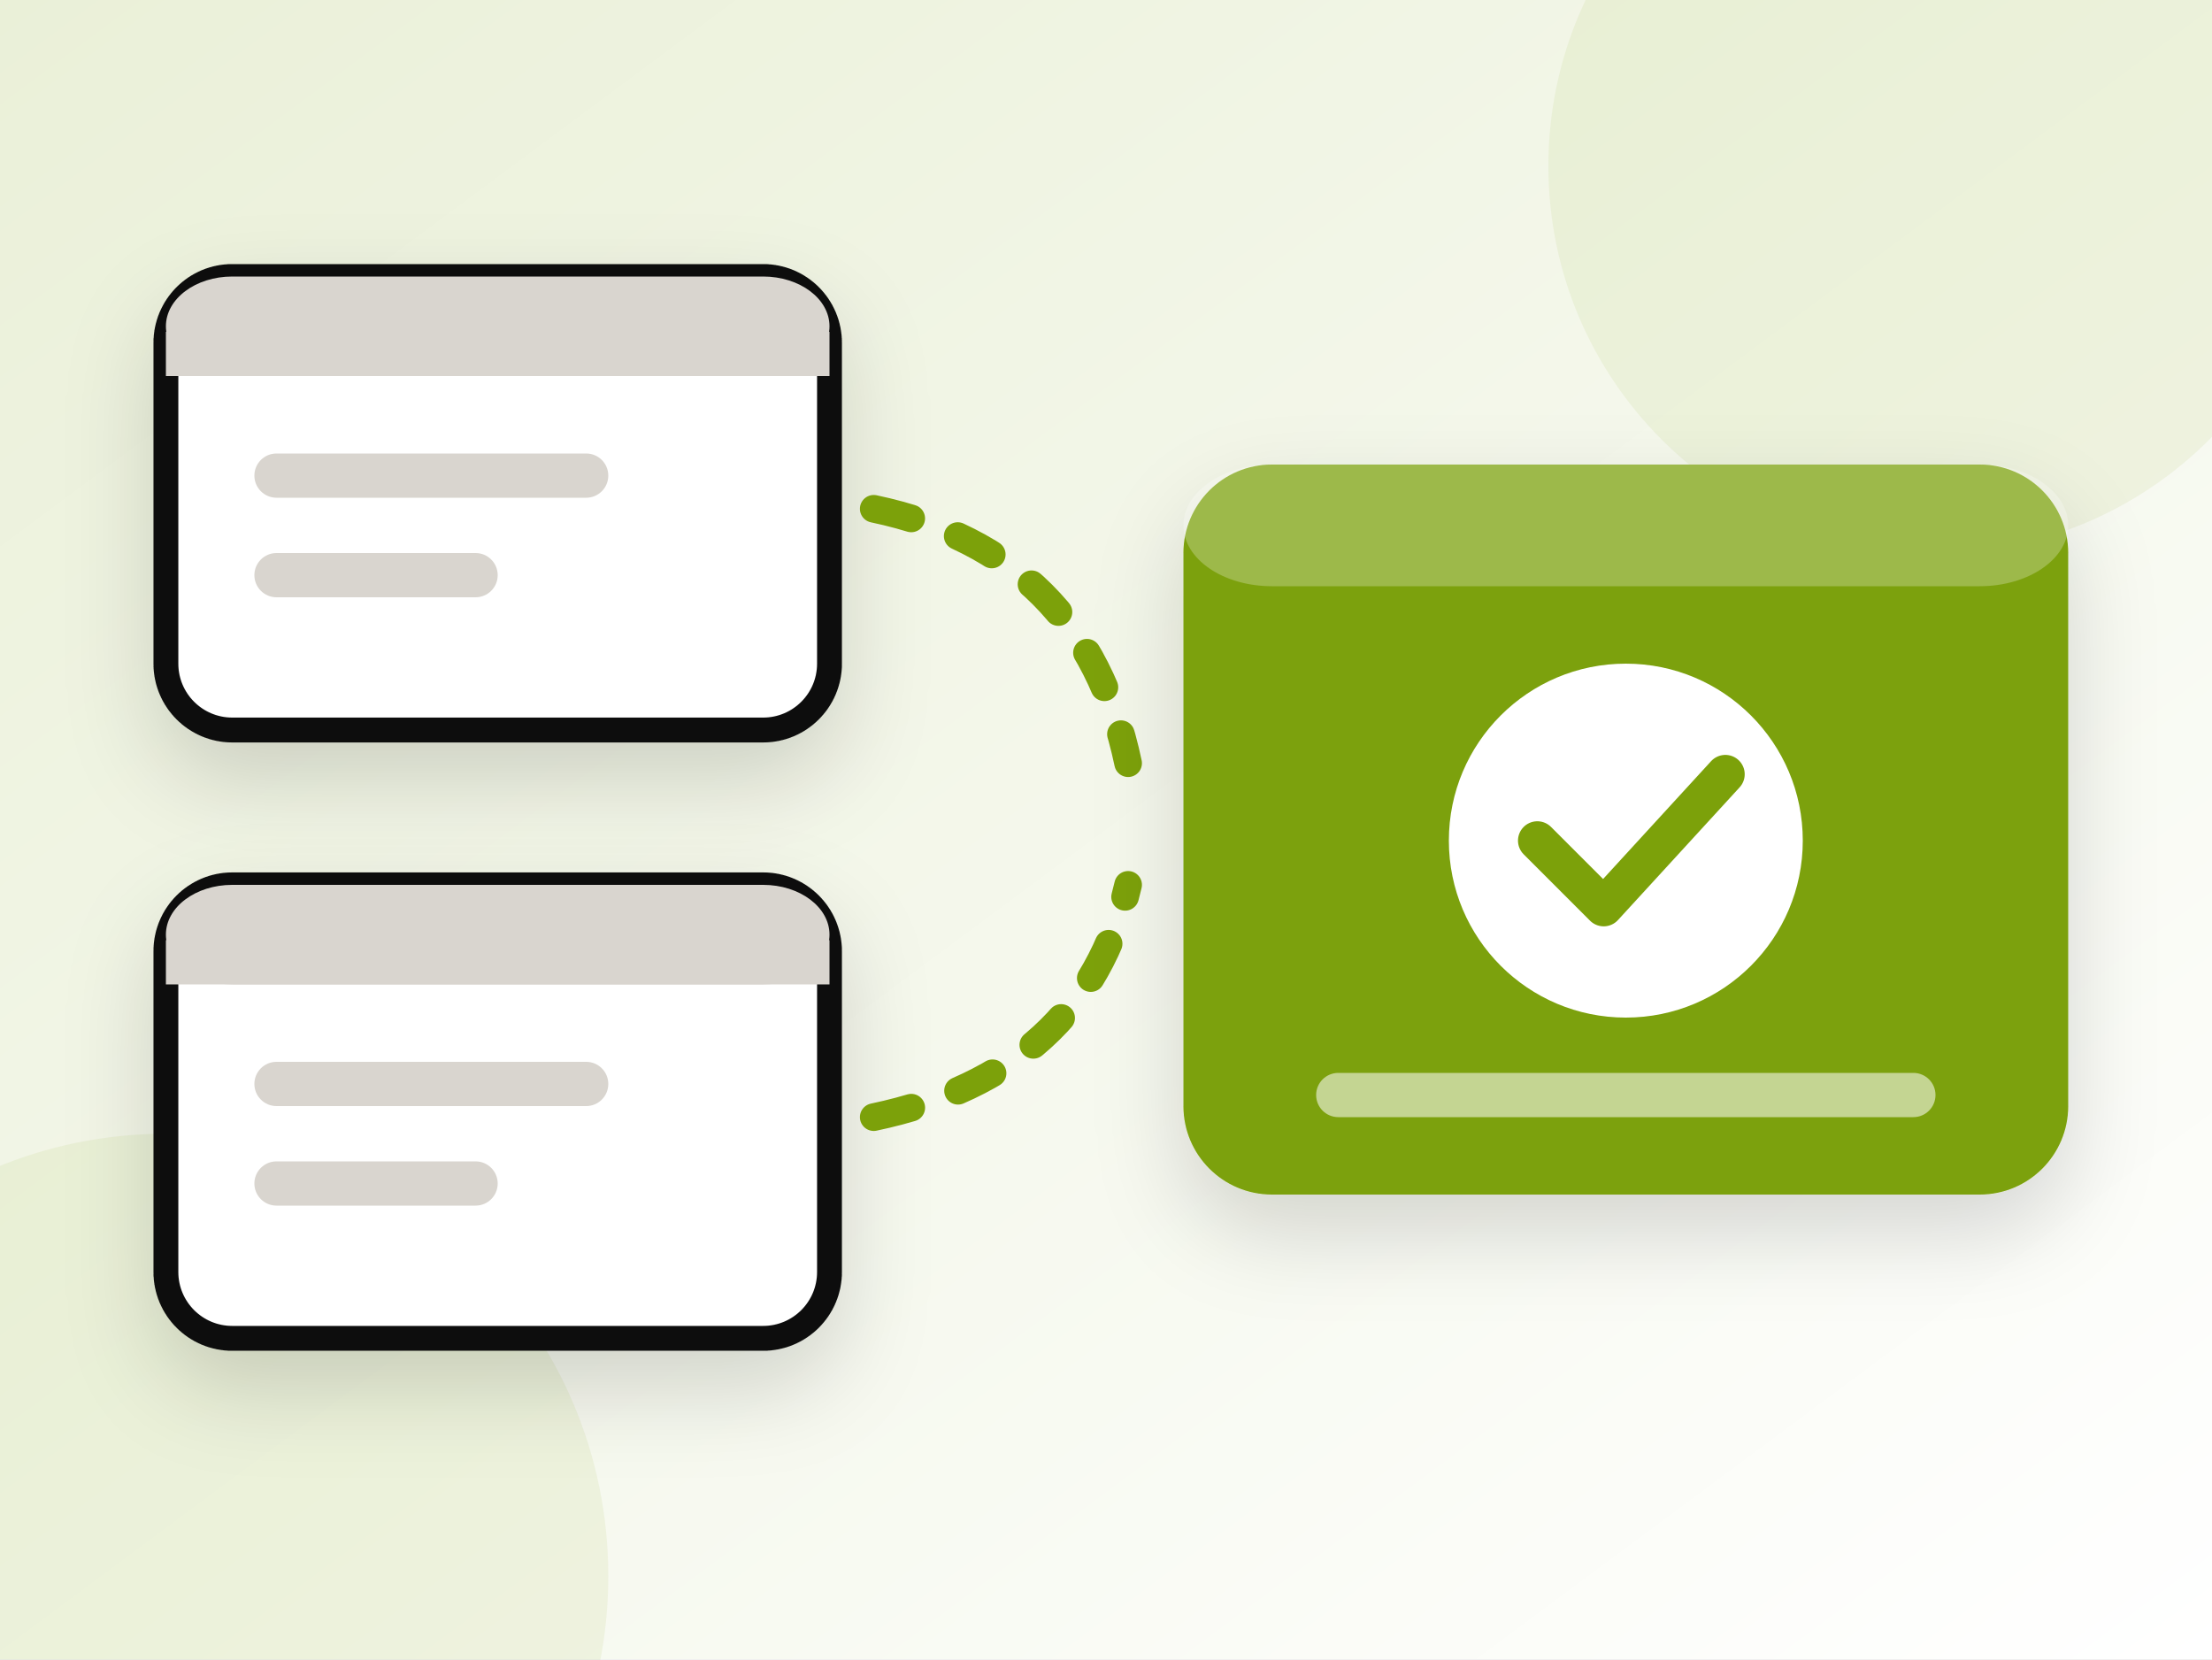
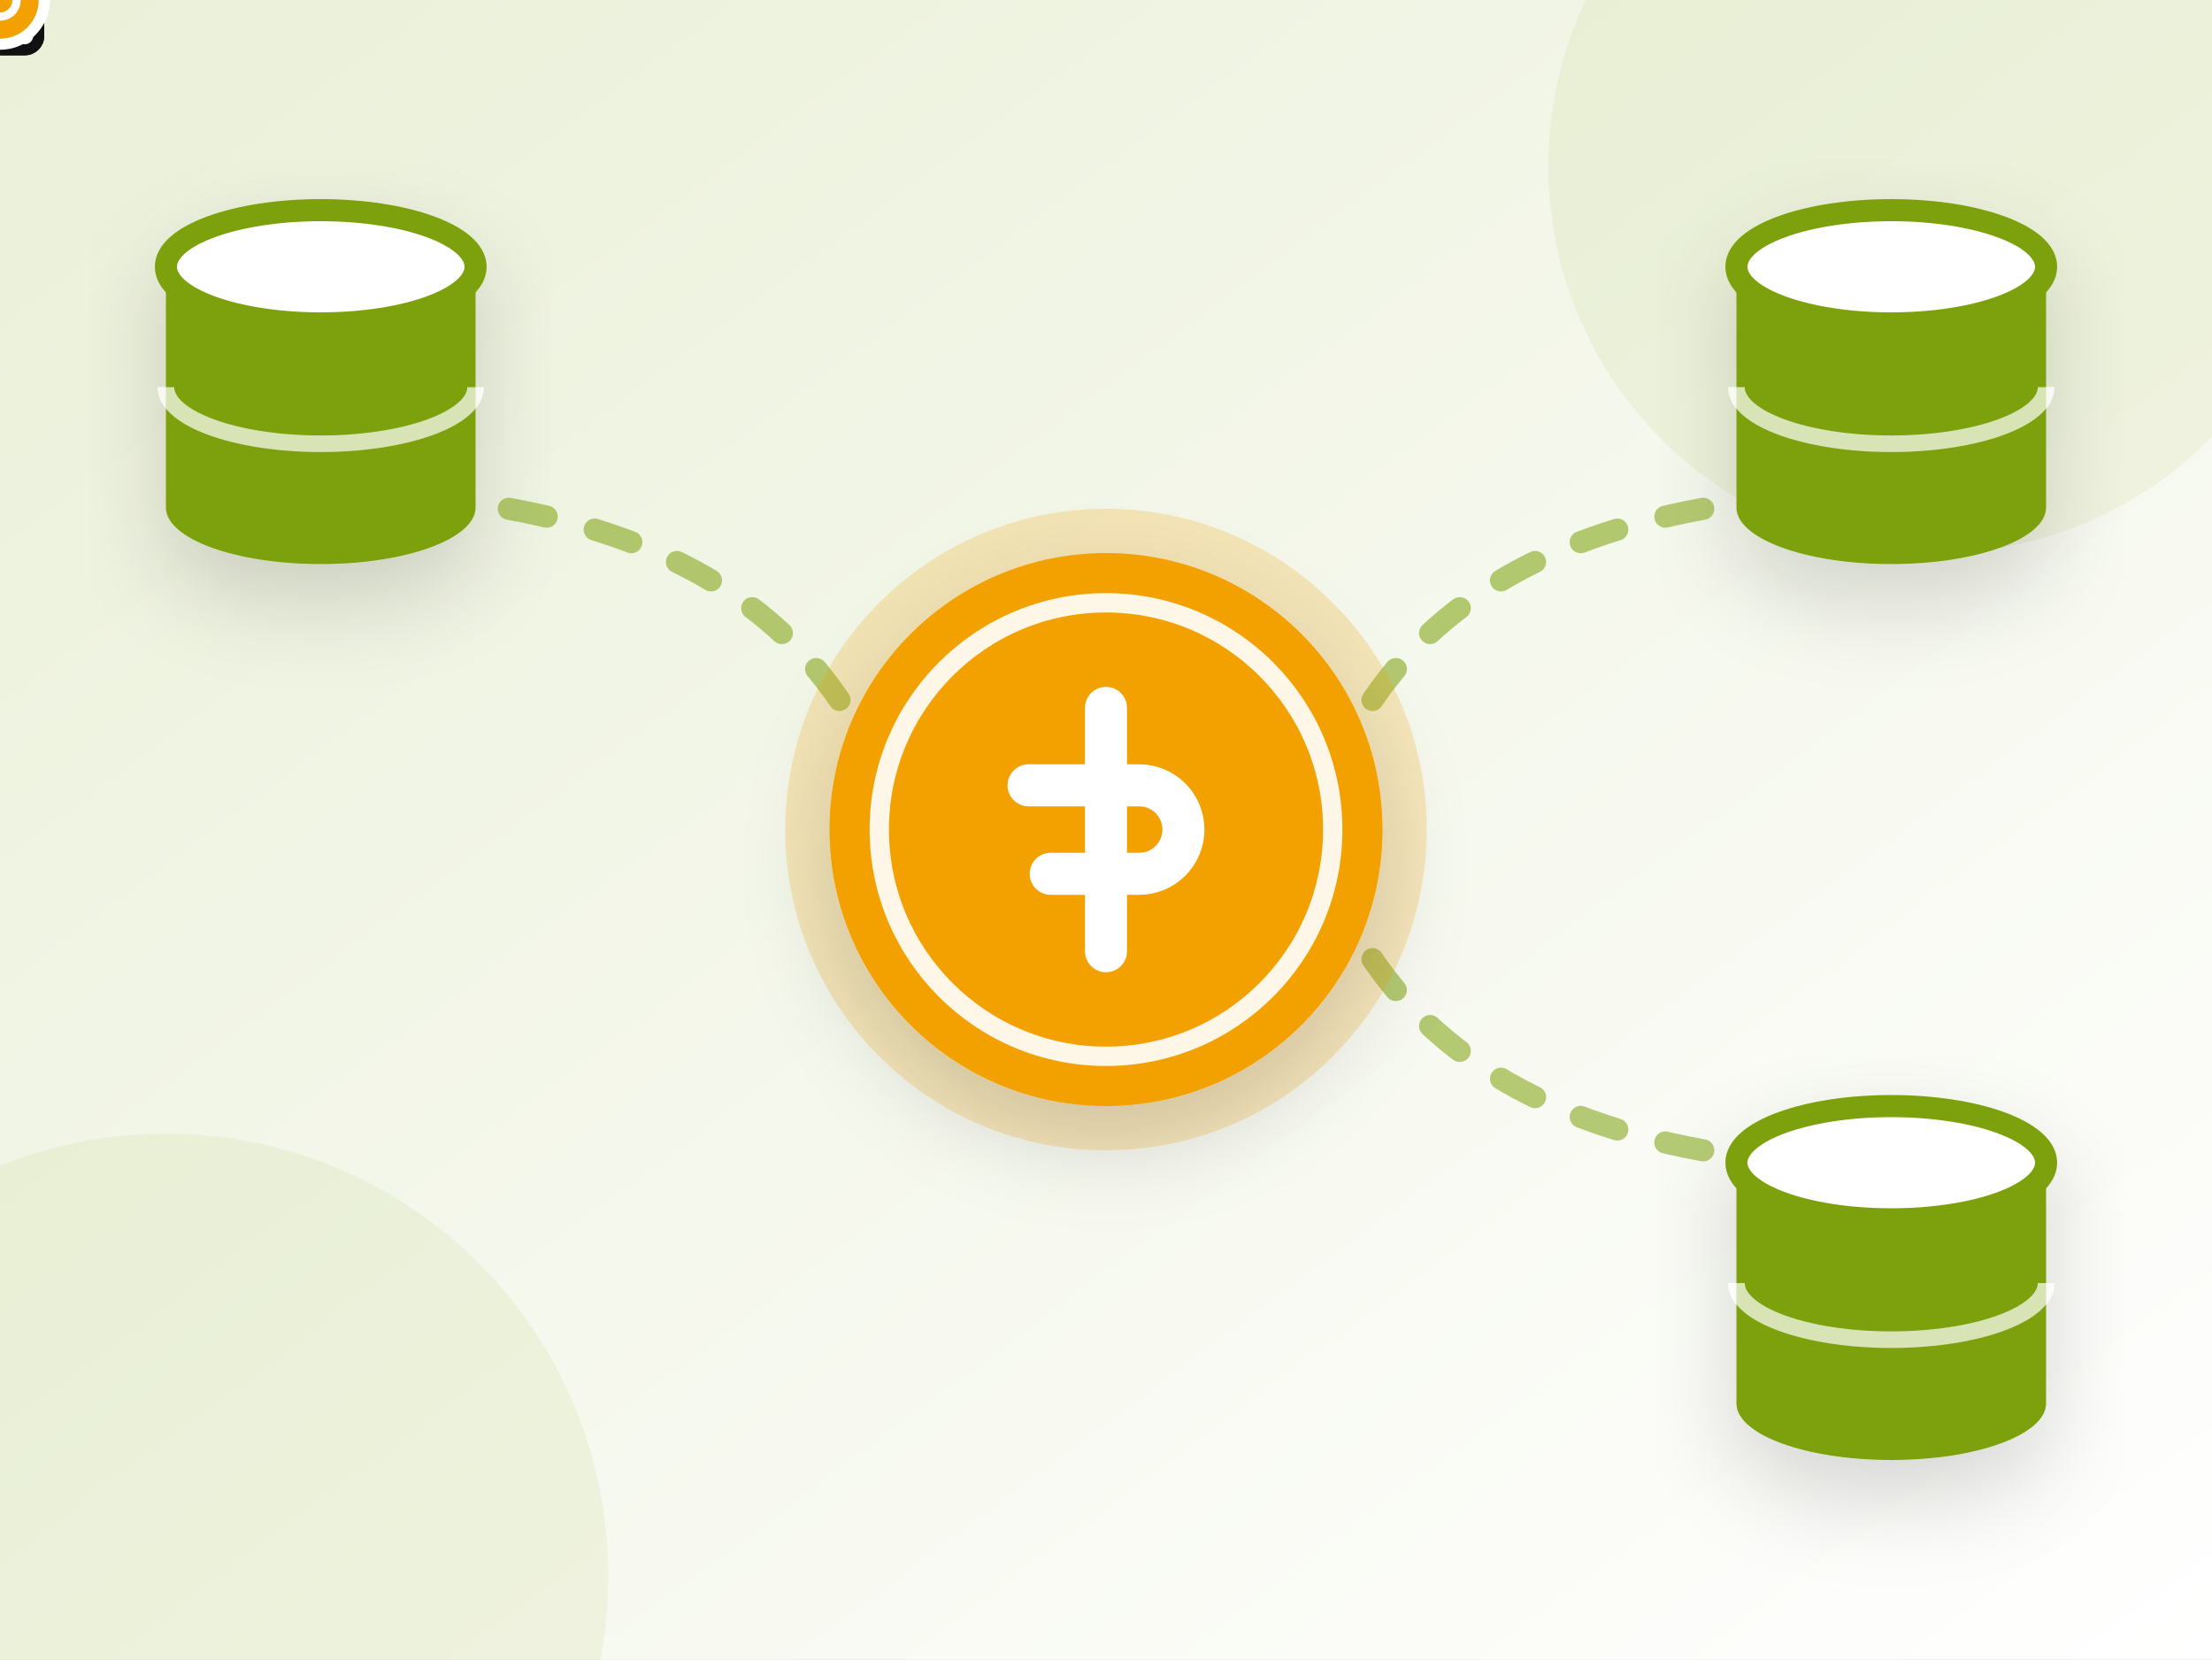
<svg xmlns="http://www.w3.org/2000/svg" viewBox="0 0 400 300" width="1200" height="900" role="img" aria-hidden="true">
  <defs>
    <linearGradient id="bg" x1="0" y1="0" x2="1" y2="1">
      <stop offset="0" stop-color="#EAF0D8" />
      <stop offset="1" stop-color="#fff" />
    </linearGradient>
    <filter id="s" x="-25%" y="-25%" width="150%" height="160%">
      <feDropShadow dx="0" dy="7" stdDeviation="8" flood-color="#111" flood-opacity=".15" />
    </filter>
  </defs>
  <style>
.fl{animation:fl 5s ease-in-out infinite}.fl2{animation:fl 6.5s ease-in-out -2s infinite}
.da{stroke-dasharray:7 9;animation:da 1.2s linear infinite}
.pu{animation:pu 2.6s ease-in-out infinite;transform-box:fill-box;transform-origin:center}
.wv{animation:wv 2.4s ease-in-out infinite}.wv2{animation:wv 2.4s ease-in-out .4s infinite}.wv3{animation:wv 2.4s ease-in-out .8s infinite}
.sw{animation:sw 6s ease-in-out infinite;transform-origin:200px 76px}
.ch{animation:ch 2s ease-in-out infinite}.ch2{animation:ch 2s ease-in-out .3s infinite}.ch3{animation:ch 2s ease-in-out .6s infinite}
@keyframes fl{50%{transform:translateY(-6px)}}
@keyframes da{to{stroke-dashoffset:-16}}
@keyframes pu{50%{transform:scale(1.18);opacity:.55}}
@keyframes wv{0%,100%{opacity:.25}50%{opacity:1}}
@keyframes sw{0%,100%{transform:rotate(-3deg)}50%{transform:rotate(3deg)}}
@keyframes ch{0%,100%{opacity:.3}50%{opacity:1}}
@media (prefers-reduced-motion:reduce){*{animation:none!important}}
</style>
  <rect width="400" height="300" fill="url(#bg)" />
  <circle cx="350" cy="30" r="70" fill="#7CA10A" opacity=".08" />
  <circle cx="30" cy="285" r="80" fill="#7CA10A" opacity=".08" />
  <g class="fl">
-     <rect x="30" y="50" width="120" height="82" rx="12" fill="#fff" stroke="#111" stroke-width="4.5" filter="url(#s)" />
-     <rect x="30" y="50" width="120" height="18" rx="12" fill="#D9D5CF" />
-     <rect x="30" y="60" width="120" height="8" fill="#D9D5CF" />
-     <rect x="46" y="82" width="64" height="8" rx="4" fill="#D9D5CF" />
-     <rect x="46" y="100" width="44" height="8" rx="4" fill="#D9D5CF" />
+     <g filter="url(#s)">
+       <path d="M30.0 48.24v43.52a28.0 10.24 0 0 0 56 0v-43.52z" fill="#7CA10A" />
+       <ellipse cx="58" cy="48.24" rx="28.0" ry="10.24" fill="#fff" stroke="#7CA10A" stroke-width="4" />
+       <path d="M30.0 70a28.0 10.24 0 0 0 56 0" fill="none" stroke="#fff" stroke-width="3" opacity=".7" />
+     </g>
  </g>
  <g class="fl2">
-     <rect x="30" y="160" width="120" height="82" rx="12" fill="#fff" stroke="#111" stroke-width="4.5" filter="url(#s)" />
-     <rect x="30" y="160" width="120" height="18" rx="12" fill="#D9D5CF" />
-     <rect x="30" y="170" width="120" height="8" fill="#D9D5CF" />
-     <rect x="46" y="192" width="64" height="8" rx="4" fill="#D9D5CF" />
-     <rect x="46" y="210" width="44" height="8" rx="4" fill="#D9D5CF" />
+     <g filter="url(#s)">
+       <path d="M314.0 48.24v43.52a28.0 10.24 0 0 0 56 0v-43.52z" fill="#7CA10A" />
+       <ellipse cx="342" cy="48.24" rx="28.0" ry="10.24" fill="#fff" stroke="#7CA10A" stroke-width="4" />
+       <path d="M314.0 70a28.0 10.24 0 0 0 56 0" fill="none" stroke="#fff" stroke-width="3" opacity=".7" />
+     </g>
  </g>
-   <path class="da" d="M158 92Q196 100 204 138M158 202Q196 194 204 160" fill="none" stroke="#7CA10A" stroke-width="5" stroke-linecap="round" />
-   <path d="M196 142l10 -8 10 10" fill="none" stroke="#7CA10A" stroke-width="5" stroke-linecap="round" stroke-linejoin="round" opacity="0" />
  <g class="fl">
-     <rect x="214" y="84" width="160" height="132" rx="16" fill="#7CA10A" filter="url(#s)" />
-     <rect x="214" y="84" width="160" height="22" rx="16" fill="#fff" opacity=".25" />
-     <circle cx="294" cy="152" r="32" fill="#fff" />
-     <path d="M278 152l12 12 22-24" fill="none" stroke="#7CA10A" stroke-width="7" stroke-linecap="round" stroke-linejoin="round" />
-     <rect x="238" y="194" width="112" height="8" rx="4" fill="#fff" opacity=".55" />
+     <g filter="url(#s)">
+       <path d="M314.0 210.24v43.52a28.0 10.24 0 0 0 56 0v-43.52z" fill="#7CA10A" />
+       <ellipse cx="342" cy="210.24" rx="28.0" ry="10.24" fill="#fff" stroke="#7CA10A" stroke-width="4" />
+       <path d="M314.0 232a28.0 10.24 0 0 0 56 0" fill="none" stroke="#fff" stroke-width="3" opacity=".7" />
+     </g>
+   </g>
+   <path class="da" d="M92 92Q136 100 154 130" fill="none" stroke="#7CA10A" stroke-width="4" stroke-linecap="round" opacity=".55" />
+   <path class="da" d="M308 92Q264 100 246 130" fill="none" stroke="#7CA10A" stroke-width="4" stroke-linecap="round" opacity=".55" />
+   <path class="da" d="M308 208Q264 200 246 170" fill="none" stroke="#7CA10A" stroke-width="4" stroke-linecap="round" opacity=".55" />
+   <g>
+     <circle r="8" fill="#F2A100" stroke="#fff" stroke-width="2" />
+     <circle r="3" fill="none" stroke="#fff" stroke-width="1.5" />
+     <animateMotion dur="2.4s" begin="0s" repeatCount="indefinite" path="M92 92Q136 100 154 130" keyPoints="0;1" keyTimes="0;1" calcMode="linear" />
+   </g>
+   <g>
+     <circle r="8" fill="#F2A100" stroke="#fff" stroke-width="2" />
+     <circle r="3" fill="none" stroke="#fff" stroke-width="1.5" />
+     <animateMotion dur="2.4s" begin="1.2s" repeatCount="indefinite" path="M92 92Q136 100 154 130" keyPoints="0;1" keyTimes="0;1" calcMode="linear" />
+   </g>
+   <g>
+     <rect x="-7" y="-9" width="14" height="18" rx="2.5" fill="#fff" stroke="#111" stroke-width="2" />
+     <path d="M-3.5-3h7M-3.5 1h7M-3.5 5h4" stroke="#D9D5CF" stroke-width="1.8" stroke-linecap="round" />
+     <animateMotion dur="2.6s" begin="0.4s" repeatCount="indefinite" path="M308 92Q264 100 246 130" keyPoints="0;1" keyTimes="0;1" calcMode="linear" />
+   </g>
+   <g>
+     <rect x="-7" y="-9" width="14" height="18" rx="2.5" fill="#fff" stroke="#111" stroke-width="2" />
+     <path d="M-3.5-3h7M-3.5 1h7M-3.5 5h4" stroke="#D9D5CF" stroke-width="1.8" stroke-linecap="round" />
+     <animateMotion dur="2.6s" begin="0s" repeatCount="indefinite" path="M308 208Q264 200 246 170" keyPoints="0;1" keyTimes="0;1" calcMode="linear" />
+   </g>
+   <g>
+     <circle r="8" fill="#F2A100" stroke="#fff" stroke-width="2" />
+     <circle r="3" fill="none" stroke="#fff" stroke-width="1.5" />
+     <animateMotion dur="2.6s" begin="1.3s" repeatCount="indefinite" path="M308 208Q264 200 246 170" keyPoints="0;1" keyTimes="0;1" calcMode="linear" />
+   </g>
+   <g class="fl2">
+     <circle cx="200" cy="150" r="58" fill="#F2A100" opacity=".22" class="pu" />
+     <circle cx="200" cy="150" r="50" fill="#F2A100" filter="url(#s)" />
+     <circle cx="200" cy="150" r="41" fill="none" stroke="#fff" stroke-width="3.5" opacity=".9" />
+     <g transform="translate(200 150) scale(2) translate(-300 -226)">
+       <path d="M300 215v22M293 222h10a4 4 0 0 1 0 8h-8" fill="none" stroke="#fff" stroke-width="3.8" stroke-linecap="round" />
+     </g>
  </g>
</svg>
